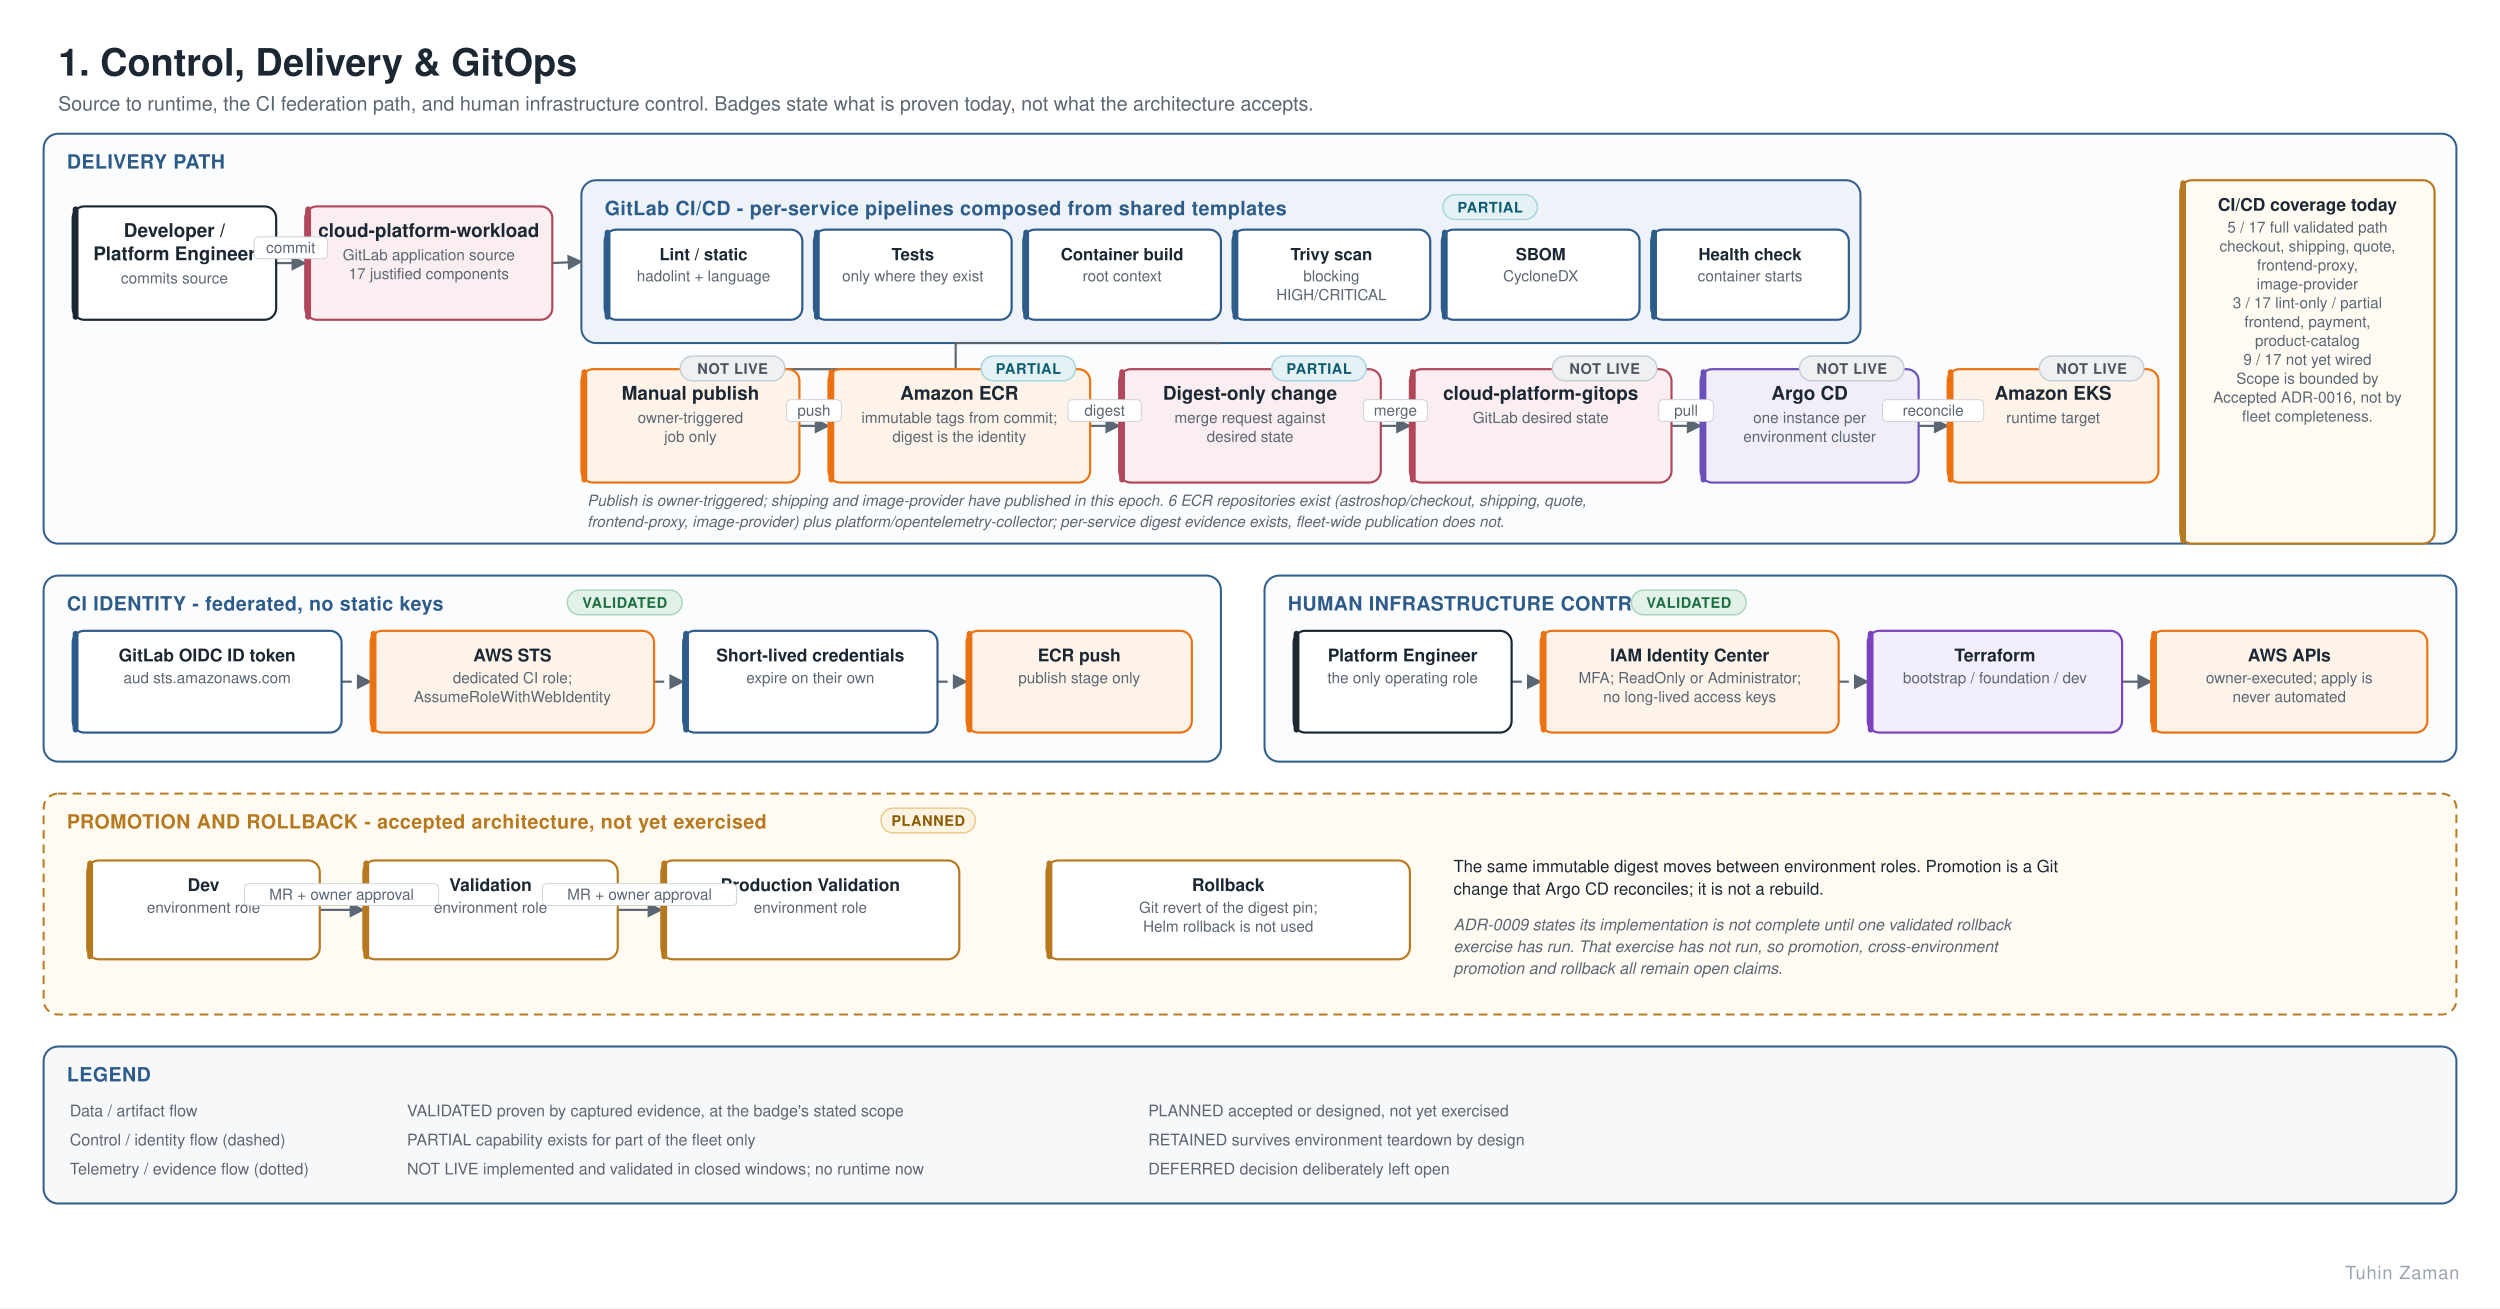
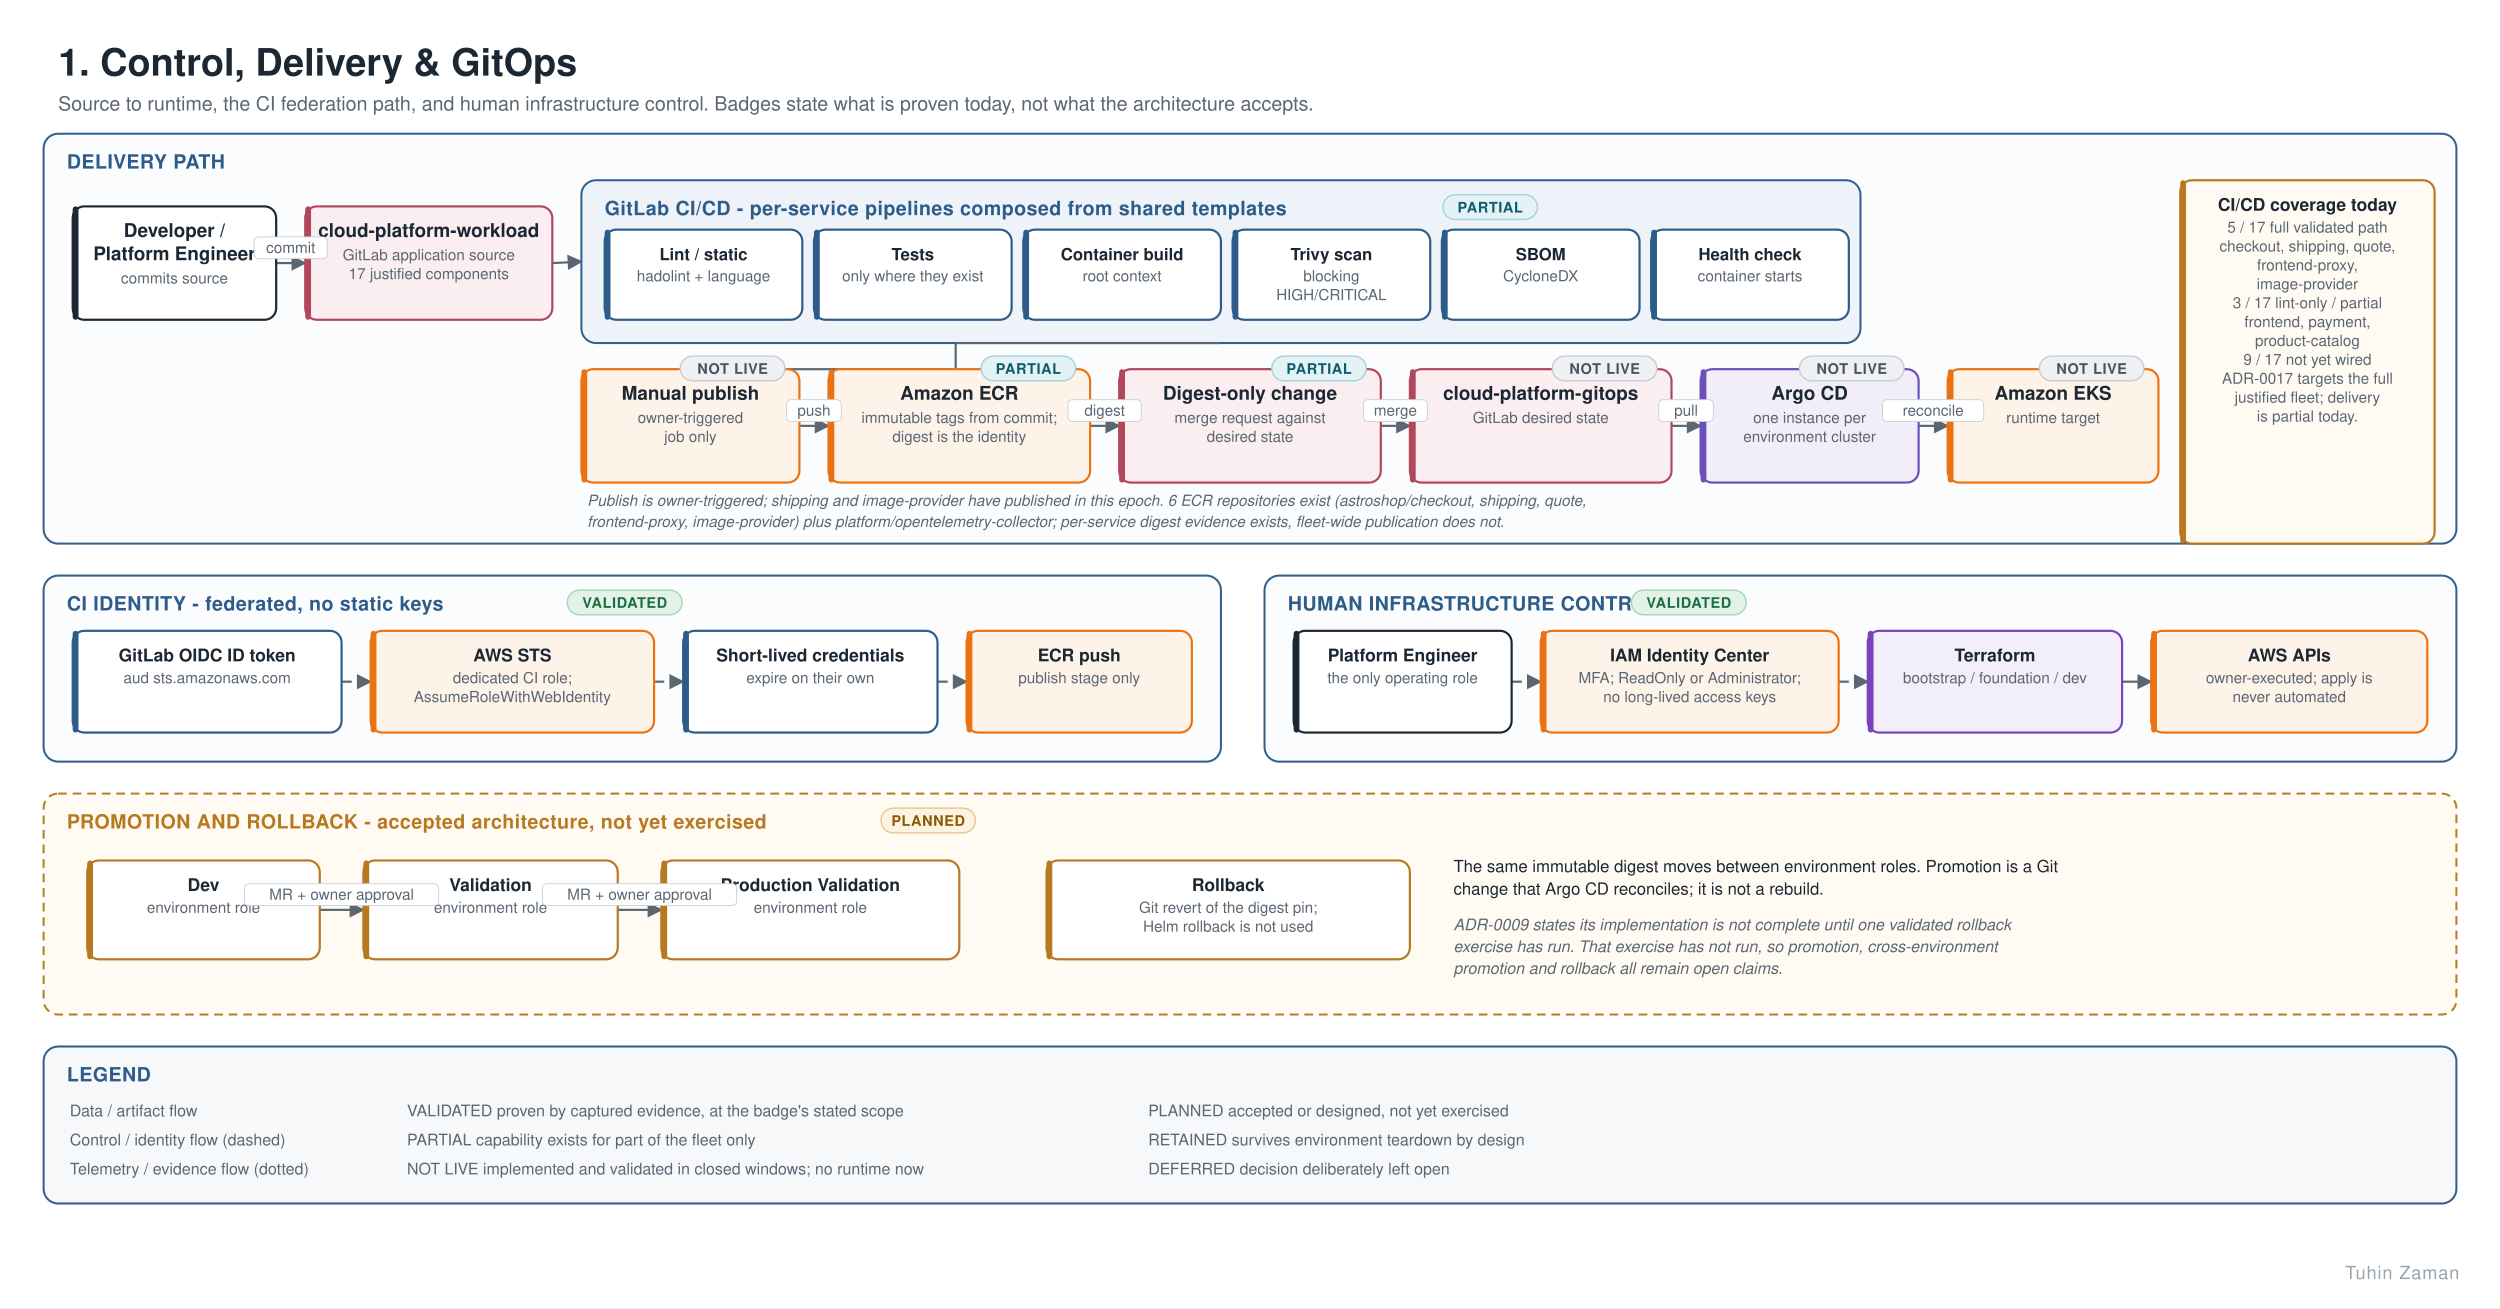
<svg xmlns="http://www.w3.org/2000/svg" width="1720" height="900" viewBox="0 0 1720 900" role="img" aria-label="1. Control, Delivery &amp; GitOps">
  <defs>
    <marker id="arw" viewBox="0 0 10 10" refX="9" refY="5" markerWidth="7" markerHeight="7" orient="auto-start-reverse">
      <path d="M 0 0 L 10 5 L 0 10 z" fill="#5A6672" />
    </marker>
    <marker id="arwl" viewBox="0 0 10 10" refX="9" refY="5" markerWidth="7" markerHeight="7" orient="auto-start-reverse">
      <path d="M 0 0 L 10 5 L 0 10 z" fill="#6B4FBB" />
    </marker>
  </defs>
  <rect width="1720" height="900" fill="#FFFFFF" />
  <text x="40" y="52" font-family="Helvetica Neue, Helvetica, Arial, sans-serif" font-size="26" font-weight="700" fill="#1B2733">1. Control, Delivery &amp; GitOps</text>
  <text x="40" y="76" font-family="Helvetica Neue, Helvetica, Arial, sans-serif" font-size="13.5" fill="#5A6672">Source to runtime, the CI federation path, and human infrastructure control. Badges state what is proven today, not what the architecture accepts.</text>
  <rect x="30" y="92" width="1660" height="282" rx="10" fill="#FBFCFD" stroke="#2E5C8A" stroke-width="1.4" opacity="0.98" />
  <text x="46" y="116" font-family="Helvetica Neue, Helvetica, Arial, sans-serif" font-size="13.5" font-weight="700" fill="#2E5C8A" letter-spacing="0.3">DELIVERY PATH</text>
  <rect x="400" y="124" width="880" height="112" rx="10" fill="#EDF3F9" stroke="#2E5C8A" stroke-width="1.4" opacity="0.98" />
  <text x="416" y="148" font-family="Helvetica Neue, Helvetica, Arial, sans-serif" font-size="13.5" font-weight="700" fill="#2E5C8A" letter-spacing="0.3">GitLab CI/CD  -  per-service pipelines composed from shared templates</text>
  <g>
    <rect x="992.7" y="134.0" width="65.0" height="17" rx="8.5" fill="#E4F2F5" stroke="#A5D3DE" stroke-width="1" />
    <text x="1025.2" y="146.2" font-family="Helvetica Neue, Helvetica, Arial, sans-serif" font-size="10" font-weight="700" fill="#0B5C6E" text-anchor="middle" letter-spacing="0.4">PARTIAL</text>
  </g>
  <rect x="30" y="396" width="810" height="128" rx="10" fill="#FBFCFD" stroke="#2E5C8A" stroke-width="1.4" opacity="0.98" />
  <text x="46" y="420" font-family="Helvetica Neue, Helvetica, Arial, sans-serif" font-size="13.5" font-weight="700" fill="#2E5C8A" letter-spacing="0.3">CI IDENTITY  -  federated, no static keys</text>
  <g>
    <rect x="390.3" y="406.0" width="79.0" height="17" rx="8.5" fill="#E3F2E8" stroke="#A8D5B8" stroke-width="1" />
    <text x="429.8" y="418.2" font-family="Helvetica Neue, Helvetica, Arial, sans-serif" font-size="10" font-weight="700" fill="#1D6F42" text-anchor="middle" letter-spacing="0.4">VALIDATED</text>
  </g>
  <rect x="870" y="396" width="820" height="128" rx="10" fill="#FBFCFD" stroke="#2E5C8A" stroke-width="1.4" opacity="0.98" />
  <text x="886" y="420" font-family="Helvetica Neue, Helvetica, Arial, sans-serif" font-size="13.5" font-weight="700" fill="#2E5C8A" letter-spacing="0.3">HUMAN INFRASTRUCTURE CONTROL</text>
  <g>
    <rect x="1122.4" y="406.0" width="79.0" height="17" rx="8.5" fill="#E3F2E8" stroke="#A8D5B8" stroke-width="1" />
    <text x="1161.9" y="418.2" font-family="Helvetica Neue, Helvetica, Arial, sans-serif" font-size="10" font-weight="700" fill="#1D6F42" text-anchor="middle" letter-spacing="0.4">VALIDATED</text>
  </g>
  <rect x="30" y="546" width="1660" height="152" rx="10" fill="#FFFBF3" stroke="#B7791F" stroke-width="1.4" stroke-dasharray="6 4" opacity="0.98" />
  <text x="46" y="570" font-family="Helvetica Neue, Helvetica, Arial, sans-serif" font-size="13.5" font-weight="700" fill="#B7791F" letter-spacing="0.3">PROMOTION AND ROLLBACK  -  accepted architecture, not yet exercised</text>
  <g>
    <rect x="606.1" y="556.0" width="65.0" height="17" rx="8.5" fill="#FDF3E3" stroke="#E8C98A" stroke-width="1" />
    <text x="638.6" y="568.2" font-family="Helvetica Neue, Helvetica, Arial, sans-serif" font-size="10" font-weight="700" fill="#8A5A00" text-anchor="middle" letter-spacing="0.4">PLANNED</text>
  </g>
  <rect x="30" y="720" width="1660" height="108" rx="10" fill="#F7F8FA" stroke="#2E5C8A" stroke-width="1.4" opacity="0.98" />
  <text x="46" y="744" font-family="Helvetica Neue, Helvetica, Arial, sans-serif" font-size="13.5" font-weight="700" fill="#2E5C8A" letter-spacing="0.3">LEGEND</text>
  <path d="M 190.0 181.0 L 210.0 181.0" fill="none" stroke="#5A6672" stroke-width="1.5" marker-end="url(#arw)" />
  <path d="M 380.0 181.0 L 400.0 180.0" fill="none" stroke="#5A6672" stroke-width="1.5" marker-end="url(#arw)" />
  <path d="M 840.0 236.0 L 657.5 236.0 L 657.5 254.0 L 475.0 254.0" fill="none" stroke="#5A6672" stroke-width="1.5" marker-end="url(#arw)" />
  <path d="M 550.0 293.0 L 570.0 293.0" fill="none" stroke="#5A6672" stroke-width="1.5" marker-end="url(#arw)" />
  <path d="M 750.0 293.0 L 770.0 293.0" fill="none" stroke="#5A6672" stroke-width="1.5" marker-end="url(#arw)" />
  <path d="M 950.0 293.0 L 970.0 293.0" fill="none" stroke="#5A6672" stroke-width="1.5" marker-end="url(#arw)" />
  <path d="M 1150.0 293.0 L 1170.0 293.0" fill="none" stroke="#5A6672" stroke-width="1.5" marker-end="url(#arw)" />
  <path d="M 1320.0 293.0 L 1340.0 293.0" fill="none" stroke="#5A6672" stroke-width="1.5" marker-end="url(#arw)" />
  <path d="M 235.0 469.0 L 255.0 469.0" fill="none" stroke="#5A6672" stroke-width="1.5" stroke-dasharray="7 4" marker-end="url(#arw)" />
  <path d="M 450.0 469.0 L 470.0 469.0" fill="none" stroke="#5A6672" stroke-width="1.5" stroke-dasharray="7 4" marker-end="url(#arw)" />
  <path d="M 645.0 469.0 L 665.0 469.0" fill="none" stroke="#5A6672" stroke-width="1.5" stroke-dasharray="7 4" marker-end="url(#arw)" />
  <path d="M 1040.0 469.0 L 1060.0 469.0" fill="none" stroke="#5A6672" stroke-width="1.5" stroke-dasharray="7 4" marker-end="url(#arw)" />
  <path d="M 1265.0 469.0 L 1285.0 469.0" fill="none" stroke="#5A6672" stroke-width="1.5" stroke-dasharray="7 4" marker-end="url(#arw)" />
  <path d="M 1460.0 469.0 L 1480.0 469.0" fill="none" stroke="#5A6672" stroke-width="1.5" marker-end="url(#arw)" />
  <path d="M 220.0 626.0 L 250.0 626.0" fill="none" stroke="#5A6672" stroke-width="1.5" marker-end="url(#arw)" />
  <path d="M 425.0 626.0 L 455.0 626.0" fill="none" stroke="#5A6672" stroke-width="1.5" marker-end="url(#arw)" />
  <rect x="50" y="142" width="140" height="78" rx="8" fill="#FFFFFF" stroke="#1B2733" stroke-width="1.5" />
  <rect x="50" y="142" width="4" height="78" rx="2" fill="#1B2733" />
  <text x="120.0" y="163" font-family="Helvetica Neue, Helvetica, Arial, sans-serif" font-size="13" font-weight="700" fill="#1B2733" text-anchor="middle">Developer /</text>
  <text x="120.0" y="179" font-family="Helvetica Neue, Helvetica, Arial, sans-serif" font-size="13" font-weight="700" fill="#1B2733" text-anchor="middle">Platform Engineer</text>
  <text x="120.0" y="195" font-family="Helvetica Neue, Helvetica, Arial, sans-serif" font-size="10.5" fill="#5A6672" text-anchor="middle">commits source</text>
  <rect x="210" y="142" width="170" height="78" rx="8" fill="#FBEEF1" stroke="#B0475A" stroke-width="1.5" />
  <rect x="210" y="142" width="4" height="78" rx="2" fill="#B0475A" />
  <text x="295.0" y="163" font-family="Helvetica Neue, Helvetica, Arial, sans-serif" font-size="13" font-weight="700" fill="#1B2733" text-anchor="middle">cloud-platform-workload</text>
  <text x="295.0" y="179" font-family="Helvetica Neue, Helvetica, Arial, sans-serif" font-size="10.5" fill="#5A6672" text-anchor="middle">GitLab application source</text>
  <text x="295.0" y="192" font-family="Helvetica Neue, Helvetica, Arial, sans-serif" font-size="10.5" fill="#5A6672" text-anchor="middle">17 justified components</text>
  <rect x="416" y="158" width="136" height="62" rx="8" fill="#FFFFFF" stroke="#2E5C8A" stroke-width="1.5" />
  <rect x="416" y="158" width="4" height="62" rx="2" fill="#2E5C8A" />
  <text x="484.0" y="179" font-family="Helvetica Neue, Helvetica, Arial, sans-serif" font-size="11.5" font-weight="700" fill="#1B2733" text-anchor="middle">Lint / static</text>
  <text x="484.0" y="193.5" font-family="Helvetica Neue, Helvetica, Arial, sans-serif" font-size="10.5" fill="#5A6672" text-anchor="middle">hadolint + language</text>
  <rect x="560" y="158" width="136" height="62" rx="8" fill="#FFFFFF" stroke="#2E5C8A" stroke-width="1.5" />
  <rect x="560" y="158" width="4" height="62" rx="2" fill="#2E5C8A" />
  <text x="628.0" y="179" font-family="Helvetica Neue, Helvetica, Arial, sans-serif" font-size="11.5" font-weight="700" fill="#1B2733" text-anchor="middle">Tests</text>
  <text x="628.0" y="193.5" font-family="Helvetica Neue, Helvetica, Arial, sans-serif" font-size="10.5" fill="#5A6672" text-anchor="middle">only where they exist</text>
  <rect x="704" y="158" width="136" height="62" rx="8" fill="#FFFFFF" stroke="#2E5C8A" stroke-width="1.5" />
  <rect x="704" y="158" width="4" height="62" rx="2" fill="#2E5C8A" />
  <text x="772.0" y="179" font-family="Helvetica Neue, Helvetica, Arial, sans-serif" font-size="11.5" font-weight="700" fill="#1B2733" text-anchor="middle">Container build</text>
  <text x="772.0" y="193.5" font-family="Helvetica Neue, Helvetica, Arial, sans-serif" font-size="10.5" fill="#5A6672" text-anchor="middle">root context</text>
  <rect x="848" y="158" width="136" height="62" rx="8" fill="#FFFFFF" stroke="#2E5C8A" stroke-width="1.5" />
  <rect x="848" y="158" width="4" height="62" rx="2" fill="#2E5C8A" />
  <text x="916.0" y="179" font-family="Helvetica Neue, Helvetica, Arial, sans-serif" font-size="11.5" font-weight="700" fill="#1B2733" text-anchor="middle">Trivy scan</text>
  <text x="916.0" y="193.5" font-family="Helvetica Neue, Helvetica, Arial, sans-serif" font-size="10.5" fill="#5A6672" text-anchor="middle">blocking</text>
  <text x="916.0" y="206.5" font-family="Helvetica Neue, Helvetica, Arial, sans-serif" font-size="10.5" fill="#5A6672" text-anchor="middle">HIGH/CRITICAL</text>
  <rect x="992" y="158" width="136" height="62" rx="8" fill="#FFFFFF" stroke="#2E5C8A" stroke-width="1.5" />
  <rect x="992" y="158" width="4" height="62" rx="2" fill="#2E5C8A" />
  <text x="1060.0" y="179" font-family="Helvetica Neue, Helvetica, Arial, sans-serif" font-size="11.5" font-weight="700" fill="#1B2733" text-anchor="middle">SBOM</text>
  <text x="1060.0" y="193.5" font-family="Helvetica Neue, Helvetica, Arial, sans-serif" font-size="10.5" fill="#5A6672" text-anchor="middle">CycloneDX</text>
  <rect x="1136" y="158" width="136" height="62" rx="8" fill="#FFFFFF" stroke="#2E5C8A" stroke-width="1.5" />
  <rect x="1136" y="158" width="4" height="62" rx="2" fill="#2E5C8A" />
  <text x="1204.0" y="179" font-family="Helvetica Neue, Helvetica, Arial, sans-serif" font-size="11.5" font-weight="700" fill="#1B2733" text-anchor="middle">Health check</text>
  <text x="1204.0" y="193.5" font-family="Helvetica Neue, Helvetica, Arial, sans-serif" font-size="10.5" fill="#5A6672" text-anchor="middle">container starts</text>
  <rect x="1500" y="124" width="175" height="250" rx="8" fill="#FFFBF3" stroke="#B7791F" stroke-width="1.5" />
  <rect x="1500" y="124" width="4" height="250" rx="2" fill="#B7791F" />
  <text x="1587.5" y="145" font-family="Helvetica Neue, Helvetica, Arial, sans-serif" font-size="12" font-weight="700" fill="#1B2733" text-anchor="middle">CI/CD coverage today</text>
  <text x="1587.5" y="160" font-family="Helvetica Neue, Helvetica, Arial, sans-serif" font-size="10.5" fill="#5A6672" text-anchor="middle">5 / 17 full validated path</text>
  <text x="1587.5" y="173" font-family="Helvetica Neue, Helvetica, Arial, sans-serif" font-size="10.5" fill="#5A6672" text-anchor="middle">checkout, shipping, quote,</text>
  <text x="1587.5" y="186" font-family="Helvetica Neue, Helvetica, Arial, sans-serif" font-size="10.5" fill="#5A6672" text-anchor="middle">frontend-proxy,</text>
  <text x="1587.5" y="199" font-family="Helvetica Neue, Helvetica, Arial, sans-serif" font-size="10.5" fill="#5A6672" text-anchor="middle">image-provider</text>
  <text x="1587.5" y="212" font-family="Helvetica Neue, Helvetica, Arial, sans-serif" font-size="10.5" fill="#5A6672" text-anchor="middle">3 / 17 lint-only / partial</text>
  <text x="1587.5" y="225" font-family="Helvetica Neue, Helvetica, Arial, sans-serif" font-size="10.5" fill="#5A6672" text-anchor="middle">frontend, payment,</text>
  <text x="1587.5" y="238" font-family="Helvetica Neue, Helvetica, Arial, sans-serif" font-size="10.5" fill="#5A6672" text-anchor="middle">product-catalog</text>
  <text x="1587.5" y="251" font-family="Helvetica Neue, Helvetica, Arial, sans-serif" font-size="10.5" fill="#5A6672" text-anchor="middle">9 / 17 not yet wired</text>
-   <text x="1587.5" y="264" font-family="Helvetica Neue, Helvetica, Arial, sans-serif" font-size="10.5" fill="#5A6672" text-anchor="middle">Scope is bounded by</text>
-   <text x="1587.5" y="277" font-family="Helvetica Neue, Helvetica, Arial, sans-serif" font-size="10.5" fill="#5A6672" text-anchor="middle">Accepted ADR-0016, not by</text>
-   <text x="1587.5" y="290" font-family="Helvetica Neue, Helvetica, Arial, sans-serif" font-size="10.5" fill="#5A6672" text-anchor="middle">fleet completeness.</text>
+   <text x="1587.5" y="264" font-family="Helvetica Neue, Helvetica, Arial, sans-serif" font-size="10.5" fill="#5A6672" text-anchor="middle">ADR-0017 targets the full</text>
+   <text x="1587.5" y="277" font-family="Helvetica Neue, Helvetica, Arial, sans-serif" font-size="10.5" fill="#5A6672" text-anchor="middle">justified fleet; delivery</text>
+   <text x="1587.5" y="290" font-family="Helvetica Neue, Helvetica, Arial, sans-serif" font-size="10.5" fill="#5A6672" text-anchor="middle">is partial today.</text>
  <rect x="400" y="254" width="150" height="78" rx="8" fill="#FEF3E9" stroke="#EC7211" stroke-width="1.5" />
  <rect x="400" y="254" width="4" height="78" rx="2" fill="#EC7211" />
  <text x="475.0" y="275" font-family="Helvetica Neue, Helvetica, Arial, sans-serif" font-size="13" font-weight="700" fill="#1B2733" text-anchor="middle">Manual publish</text>
  <text x="475.0" y="291" font-family="Helvetica Neue, Helvetica, Arial, sans-serif" font-size="10.5" fill="#5A6672" text-anchor="middle">owner-triggered</text>
  <text x="475.0" y="304" font-family="Helvetica Neue, Helvetica, Arial, sans-serif" font-size="10.5" fill="#5A6672" text-anchor="middle">job only</text>
  <g>
    <rect x="468.0" y="245.0" width="72.0" height="17" rx="8.5" fill="#EEF0F2" stroke="#C8CDD4" stroke-width="1" />
    <text x="504.0" y="257.2" font-family="Helvetica Neue, Helvetica, Arial, sans-serif" font-size="10" font-weight="700" fill="#48535F" text-anchor="middle" letter-spacing="0.4">NOT LIVE</text>
  </g>
  <rect x="570" y="254" width="180" height="78" rx="8" fill="#FEF3E9" stroke="#EC7211" stroke-width="1.5" />
  <rect x="570" y="254" width="4" height="78" rx="2" fill="#EC7211" />
  <text x="660.0" y="275" font-family="Helvetica Neue, Helvetica, Arial, sans-serif" font-size="13" font-weight="700" fill="#1B2733" text-anchor="middle">Amazon ECR</text>
  <text x="660.0" y="291" font-family="Helvetica Neue, Helvetica, Arial, sans-serif" font-size="10.5" fill="#5A6672" text-anchor="middle">immutable tags from commit;</text>
  <text x="660.0" y="304" font-family="Helvetica Neue, Helvetica, Arial, sans-serif" font-size="10.5" fill="#5A6672" text-anchor="middle">digest is the identity</text>
  <g>
    <rect x="675.0" y="245.0" width="65.0" height="17" rx="8.5" fill="#E4F2F5" stroke="#A5D3DE" stroke-width="1" />
    <text x="707.5" y="257.2" font-family="Helvetica Neue, Helvetica, Arial, sans-serif" font-size="10" font-weight="700" fill="#0B5C6E" text-anchor="middle" letter-spacing="0.4">PARTIAL</text>
  </g>
  <rect x="770" y="254" width="180" height="78" rx="8" fill="#FBEEF1" stroke="#B0475A" stroke-width="1.5" />
  <rect x="770" y="254" width="4" height="78" rx="2" fill="#B0475A" />
  <text x="860.0" y="275" font-family="Helvetica Neue, Helvetica, Arial, sans-serif" font-size="13" font-weight="700" fill="#1B2733" text-anchor="middle">Digest-only change</text>
  <text x="860.0" y="291" font-family="Helvetica Neue, Helvetica, Arial, sans-serif" font-size="10.5" fill="#5A6672" text-anchor="middle">merge request against</text>
  <text x="860.0" y="304" font-family="Helvetica Neue, Helvetica, Arial, sans-serif" font-size="10.5" fill="#5A6672" text-anchor="middle">desired state</text>
  <g>
    <rect x="875.0" y="245.0" width="65.0" height="17" rx="8.5" fill="#E4F2F5" stroke="#A5D3DE" stroke-width="1" />
    <text x="907.5" y="257.2" font-family="Helvetica Neue, Helvetica, Arial, sans-serif" font-size="10" font-weight="700" fill="#0B5C6E" text-anchor="middle" letter-spacing="0.4">PARTIAL</text>
  </g>
  <rect x="970" y="254" width="180" height="78" rx="8" fill="#FBEEF1" stroke="#B0475A" stroke-width="1.5" />
  <rect x="970" y="254" width="4" height="78" rx="2" fill="#B0475A" />
  <text x="1060.0" y="275" font-family="Helvetica Neue, Helvetica, Arial, sans-serif" font-size="13" font-weight="700" fill="#1B2733" text-anchor="middle">cloud-platform-gitops</text>
  <text x="1060.0" y="291" font-family="Helvetica Neue, Helvetica, Arial, sans-serif" font-size="10.5" fill="#5A6672" text-anchor="middle">GitLab desired state</text>
  <g>
    <rect x="1068.0" y="245.0" width="72.0" height="17" rx="8.5" fill="#EEF0F2" stroke="#C8CDD4" stroke-width="1" />
    <text x="1104.0" y="257.2" font-family="Helvetica Neue, Helvetica, Arial, sans-serif" font-size="10" font-weight="700" fill="#48535F" text-anchor="middle" letter-spacing="0.4">NOT LIVE</text>
  </g>
  <rect x="1170" y="254" width="150" height="78" rx="8" fill="#F1EEFA" stroke="#6B4FBB" stroke-width="1.5" />
  <rect x="1170" y="254" width="4" height="78" rx="2" fill="#6B4FBB" />
  <text x="1245.0" y="275" font-family="Helvetica Neue, Helvetica, Arial, sans-serif" font-size="13" font-weight="700" fill="#1B2733" text-anchor="middle">Argo CD</text>
  <text x="1245.0" y="291" font-family="Helvetica Neue, Helvetica, Arial, sans-serif" font-size="10.5" fill="#5A6672" text-anchor="middle">one instance per</text>
  <text x="1245.0" y="304" font-family="Helvetica Neue, Helvetica, Arial, sans-serif" font-size="10.5" fill="#5A6672" text-anchor="middle">environment cluster</text>
  <g>
    <rect x="1238.0" y="245.0" width="72.0" height="17" rx="8.5" fill="#EEF0F2" stroke="#C8CDD4" stroke-width="1" />
    <text x="1274.0" y="257.2" font-family="Helvetica Neue, Helvetica, Arial, sans-serif" font-size="10" font-weight="700" fill="#48535F" text-anchor="middle" letter-spacing="0.4">NOT LIVE</text>
  </g>
  <rect x="1340" y="254" width="145" height="78" rx="8" fill="#FEF3E9" stroke="#EC7211" stroke-width="1.5" />
  <rect x="1340" y="254" width="4" height="78" rx="2" fill="#EC7211" />
  <text x="1412.5" y="275" font-family="Helvetica Neue, Helvetica, Arial, sans-serif" font-size="13" font-weight="700" fill="#1B2733" text-anchor="middle">Amazon EKS</text>
  <text x="1412.5" y="291" font-family="Helvetica Neue, Helvetica, Arial, sans-serif" font-size="10.5" fill="#5A6672" text-anchor="middle">runtime target</text>
  <g>
    <rect x="1403.0" y="245.0" width="72.0" height="17" rx="8.5" fill="#EEF0F2" stroke="#C8CDD4" stroke-width="1" />
    <text x="1439.0" y="257.2" font-family="Helvetica Neue, Helvetica, Arial, sans-serif" font-size="10" font-weight="700" fill="#48535F" text-anchor="middle" letter-spacing="0.4">NOT LIVE</text>
  </g>
  <rect x="50" y="434" width="185" height="70" rx="8" fill="#FFFFFF" stroke="#2E5C8A" stroke-width="1.5" />
  <rect x="50" y="434" width="4" height="70" rx="2" fill="#2E5C8A" />
  <text x="142.5" y="455" font-family="Helvetica Neue, Helvetica, Arial, sans-serif" font-size="12" font-weight="700" fill="#1B2733" text-anchor="middle">GitLab OIDC ID token</text>
  <text x="142.5" y="470" font-family="Helvetica Neue, Helvetica, Arial, sans-serif" font-size="10.5" fill="#5A6672" text-anchor="middle">aud sts.amazonaws.com</text>
  <rect x="255" y="434" width="195" height="70" rx="8" fill="#FEF3E9" stroke="#EC7211" stroke-width="1.5" />
  <rect x="255" y="434" width="4" height="70" rx="2" fill="#EC7211" />
  <text x="352.5" y="455" font-family="Helvetica Neue, Helvetica, Arial, sans-serif" font-size="12" font-weight="700" fill="#1B2733" text-anchor="middle">AWS STS</text>
  <text x="352.5" y="470" font-family="Helvetica Neue, Helvetica, Arial, sans-serif" font-size="10.5" fill="#5A6672" text-anchor="middle">dedicated CI role;</text>
  <text x="352.5" y="483" font-family="Helvetica Neue, Helvetica, Arial, sans-serif" font-size="10.5" fill="#5A6672" text-anchor="middle">AssumeRoleWithWebIdentity</text>
  <rect x="470" y="434" width="175" height="70" rx="8" fill="#FFFFFF" stroke="#2E5C8A" stroke-width="1.5" />
  <rect x="470" y="434" width="4" height="70" rx="2" fill="#2E5C8A" />
  <text x="557.5" y="455" font-family="Helvetica Neue, Helvetica, Arial, sans-serif" font-size="12" font-weight="700" fill="#1B2733" text-anchor="middle">Short-lived credentials</text>
  <text x="557.5" y="470" font-family="Helvetica Neue, Helvetica, Arial, sans-serif" font-size="10.5" fill="#5A6672" text-anchor="middle">expire on their own</text>
  <rect x="665" y="434" width="155" height="70" rx="8" fill="#FEF3E9" stroke="#EC7211" stroke-width="1.5" />
  <rect x="665" y="434" width="4" height="70" rx="2" fill="#EC7211" />
  <text x="742.5" y="455" font-family="Helvetica Neue, Helvetica, Arial, sans-serif" font-size="12" font-weight="700" fill="#1B2733" text-anchor="middle">ECR push</text>
  <text x="742.5" y="470" font-family="Helvetica Neue, Helvetica, Arial, sans-serif" font-size="10.5" fill="#5A6672" text-anchor="middle">publish stage only</text>
  <rect x="890" y="434" width="150" height="70" rx="8" fill="#FFFFFF" stroke="#1B2733" stroke-width="1.5" />
  <rect x="890" y="434" width="4" height="70" rx="2" fill="#1B2733" />
  <text x="965.0" y="455" font-family="Helvetica Neue, Helvetica, Arial, sans-serif" font-size="12" font-weight="700" fill="#1B2733" text-anchor="middle">Platform Engineer</text>
  <text x="965.0" y="470" font-family="Helvetica Neue, Helvetica, Arial, sans-serif" font-size="10.5" fill="#5A6672" text-anchor="middle">the only operating role</text>
  <rect x="1060" y="434" width="205" height="70" rx="8" fill="#FEF3E9" stroke="#EC7211" stroke-width="1.5" />
  <rect x="1060" y="434" width="4" height="70" rx="2" fill="#EC7211" />
  <text x="1162.5" y="455" font-family="Helvetica Neue, Helvetica, Arial, sans-serif" font-size="12" font-weight="700" fill="#1B2733" text-anchor="middle">IAM Identity Center</text>
  <text x="1162.5" y="470" font-family="Helvetica Neue, Helvetica, Arial, sans-serif" font-size="10.5" fill="#5A6672" text-anchor="middle">MFA; ReadOnly or Administrator;</text>
  <text x="1162.5" y="483" font-family="Helvetica Neue, Helvetica, Arial, sans-serif" font-size="10.5" fill="#5A6672" text-anchor="middle">no long-lived access keys</text>
  <rect x="1285" y="434" width="175" height="70" rx="8" fill="#F3EEFB" stroke="#7B42BC" stroke-width="1.5" />
  <rect x="1285" y="434" width="4" height="70" rx="2" fill="#7B42BC" />
  <text x="1372.5" y="455" font-family="Helvetica Neue, Helvetica, Arial, sans-serif" font-size="12" font-weight="700" fill="#1B2733" text-anchor="middle">Terraform</text>
  <text x="1372.5" y="470" font-family="Helvetica Neue, Helvetica, Arial, sans-serif" font-size="10.5" fill="#5A6672" text-anchor="middle">bootstrap / foundation / dev</text>
  <rect x="1480" y="434" width="190" height="70" rx="8" fill="#FEF3E9" stroke="#EC7211" stroke-width="1.5" />
  <rect x="1480" y="434" width="4" height="70" rx="2" fill="#EC7211" />
  <text x="1575.0" y="455" font-family="Helvetica Neue, Helvetica, Arial, sans-serif" font-size="12" font-weight="700" fill="#1B2733" text-anchor="middle">AWS APIs</text>
  <text x="1575.0" y="470" font-family="Helvetica Neue, Helvetica, Arial, sans-serif" font-size="10.5" fill="#5A6672" text-anchor="middle">owner-executed; apply is</text>
  <text x="1575.0" y="483" font-family="Helvetica Neue, Helvetica, Arial, sans-serif" font-size="10.5" fill="#5A6672" text-anchor="middle">never automated</text>
  <rect x="60" y="592" width="160" height="68" rx="8" fill="#FFFFFF" stroke="#B7791F" stroke-width="1.5" />
  <rect x="60" y="592" width="4" height="68" rx="2" fill="#B7791F" />
  <text x="140.0" y="613" font-family="Helvetica Neue, Helvetica, Arial, sans-serif" font-size="12" font-weight="700" fill="#1B2733" text-anchor="middle">Dev</text>
  <text x="140.0" y="628" font-family="Helvetica Neue, Helvetica, Arial, sans-serif" font-size="10.5" fill="#5A6672" text-anchor="middle">environment role</text>
  <rect x="250" y="592" width="175" height="68" rx="8" fill="#FFFFFF" stroke="#B7791F" stroke-width="1.5" />
  <rect x="250" y="592" width="4" height="68" rx="2" fill="#B7791F" />
  <text x="337.5" y="613" font-family="Helvetica Neue, Helvetica, Arial, sans-serif" font-size="12" font-weight="700" fill="#1B2733" text-anchor="middle">Validation</text>
  <text x="337.5" y="628" font-family="Helvetica Neue, Helvetica, Arial, sans-serif" font-size="10.5" fill="#5A6672" text-anchor="middle">environment role</text>
  <rect x="455" y="592" width="205" height="68" rx="8" fill="#FFFFFF" stroke="#B7791F" stroke-width="1.5" />
  <rect x="455" y="592" width="4" height="68" rx="2" fill="#B7791F" />
  <text x="557.5" y="613" font-family="Helvetica Neue, Helvetica, Arial, sans-serif" font-size="12" font-weight="700" fill="#1B2733" text-anchor="middle">Production Validation</text>
  <text x="557.5" y="628" font-family="Helvetica Neue, Helvetica, Arial, sans-serif" font-size="10.5" fill="#5A6672" text-anchor="middle">environment role</text>
  <rect x="720" y="592" width="250" height="68" rx="8" fill="#FFFFFF" stroke="#B7791F" stroke-width="1.5" />
  <rect x="720" y="592" width="4" height="68" rx="2" fill="#B7791F" />
  <text x="845.0" y="613" font-family="Helvetica Neue, Helvetica, Arial, sans-serif" font-size="12" font-weight="700" fill="#1B2733" text-anchor="middle">Rollback</text>
  <text x="845.0" y="628" font-family="Helvetica Neue, Helvetica, Arial, sans-serif" font-size="10.5" fill="#5A6672" text-anchor="middle">Git revert of the digest pin;</text>
  <text x="845.0" y="641" font-family="Helvetica Neue, Helvetica, Arial, sans-serif" font-size="10.5" fill="#5A6672" text-anchor="middle">Helm rollback is not used</text>
  <rect x="174.8" y="163.0" width="50.4" height="15" rx="3" fill="#FFFFFF" stroke="#C8CDD4" stroke-width="0.6" />
  <text x="200.0" y="174.0" font-family="Helvetica Neue, Helvetica, Arial, sans-serif" font-size="10.5" fill="#5A6672" text-anchor="middle">commit</text>
  <rect x="541.2" y="275.0" width="37.6" height="15" rx="3" fill="#FFFFFF" stroke="#C8CDD4" stroke-width="0.6" />
  <text x="560.0" y="286.0" font-family="Helvetica Neue, Helvetica, Arial, sans-serif" font-size="10.5" fill="#5A6672" text-anchor="middle">push</text>
  <rect x="734.8" y="275.0" width="50.4" height="15" rx="3" fill="#FFFFFF" stroke="#C8CDD4" stroke-width="0.6" />
  <text x="760.0" y="286.0" font-family="Helvetica Neue, Helvetica, Arial, sans-serif" font-size="10.5" fill="#5A6672" text-anchor="middle">digest</text>
  <rect x="938.0" y="275.0" width="44.0" height="15" rx="3" fill="#FFFFFF" stroke="#C8CDD4" stroke-width="0.6" />
  <text x="960.0" y="286.0" font-family="Helvetica Neue, Helvetica, Arial, sans-serif" font-size="10.5" fill="#5A6672" text-anchor="middle">merge</text>
  <rect x="1141.2" y="275.0" width="37.6" height="15" rx="3" fill="#FFFFFF" stroke="#C8CDD4" stroke-width="0.6" />
  <text x="1160.0" y="286.0" font-family="Helvetica Neue, Helvetica, Arial, sans-serif" font-size="10.5" fill="#5A6672" text-anchor="middle">pull</text>
  <rect x="1295.2" y="275.0" width="69.6" height="15" rx="3" fill="#FFFFFF" stroke="#C8CDD4" stroke-width="0.6" />
  <text x="1330.0" y="286.0" font-family="Helvetica Neue, Helvetica, Arial, sans-serif" font-size="10.5" fill="#5A6672" text-anchor="middle">reconcile</text>
  <rect x="168.2" y="608.0" width="133.6" height="15" rx="3" fill="#FFFFFF" stroke="#C8CDD4" stroke-width="0.6" />
  <text x="235.0" y="619.0" font-family="Helvetica Neue, Helvetica, Arial, sans-serif" font-size="10.5" fill="#5A6672" text-anchor="middle">MR + owner approval</text>
  <rect x="373.2" y="608.0" width="133.6" height="15" rx="3" fill="#FFFFFF" stroke="#C8CDD4" stroke-width="0.6" />
  <text x="440.0" y="619.0" font-family="Helvetica Neue, Helvetica, Arial, sans-serif" font-size="10.5" fill="#5A6672" text-anchor="middle">MR + owner approval</text>
  <text x="404" y="348" font-family="Helvetica Neue, Helvetica, Arial, sans-serif" font-size="10.5" font-weight="400" fill="#5A6672" text-anchor="start" font-style="italic">Publish is owner-triggered; shipping and image-provider have published in this epoch. 6 ECR repositories exist (astroshop/checkout, shipping, quote,</text>
  <text x="404" y="362.5" font-family="Helvetica Neue, Helvetica, Arial, sans-serif" font-size="10.5" font-weight="400" fill="#5A6672" text-anchor="start" font-style="italic">frontend-proxy, image-provider) plus platform/opentelemetry-collector; per-service digest evidence exists, fleet-wide publication does not.</text>
  <text x="1000" y="600" font-family="Helvetica Neue, Helvetica, Arial, sans-serif" font-size="11.5" font-weight="400" fill="#1B2733" text-anchor="start">The same immutable digest moves between environment roles. Promotion is a Git</text>
  <text x="1000" y="615.5" font-family="Helvetica Neue, Helvetica, Arial, sans-serif" font-size="11.5" font-weight="400" fill="#1B2733" text-anchor="start">change that Argo CD reconciles; it is not a rebuild.</text>
  <text x="1000" y="640" font-family="Helvetica Neue, Helvetica, Arial, sans-serif" font-size="11" font-weight="400" fill="#5A6672" text-anchor="start" font-style="italic">ADR-0009 states its implementation is not complete until one validated rollback</text>
  <text x="1000" y="655" font-family="Helvetica Neue, Helvetica, Arial, sans-serif" font-size="11" font-weight="400" fill="#5A6672" text-anchor="start" font-style="italic">exercise has run. That exercise has not run, so promotion, cross-environment</text>
  <text x="1000" y="670" font-family="Helvetica Neue, Helvetica, Arial, sans-serif" font-size="11" font-weight="400" fill="#5A6672" text-anchor="start" font-style="italic">promotion and rollback all remain open claims.</text>
  <text x="48" y="768" font-family="Helvetica Neue, Helvetica, Arial, sans-serif" font-size="11" font-weight="400" fill="#5A6672" text-anchor="start">Data / artifact flow</text>
  <text x="48" y="788" font-family="Helvetica Neue, Helvetica, Arial, sans-serif" font-size="11" font-weight="400" fill="#5A6672" text-anchor="start">Control / identity flow (dashed)</text>
  <text x="48" y="808" font-family="Helvetica Neue, Helvetica, Arial, sans-serif" font-size="11" font-weight="400" fill="#5A6672" text-anchor="start">Telemetry / evidence flow (dotted)</text>
  <text x="280" y="768" font-family="Helvetica Neue, Helvetica, Arial, sans-serif" font-size="11" font-weight="400" fill="#5A6672" text-anchor="start">VALIDATED proven by captured evidence, at the badge's stated scope</text>
  <text x="280" y="788" font-family="Helvetica Neue, Helvetica, Arial, sans-serif" font-size="11" font-weight="400" fill="#5A6672" text-anchor="start">PARTIAL capability exists for part of the fleet only</text>
  <text x="280" y="808" font-family="Helvetica Neue, Helvetica, Arial, sans-serif" font-size="11" font-weight="400" fill="#5A6672" text-anchor="start">NOT LIVE implemented and validated in closed windows; no runtime now</text>
  <text x="790" y="768" font-family="Helvetica Neue, Helvetica, Arial, sans-serif" font-size="11" font-weight="400" fill="#5A6672" text-anchor="start">PLANNED accepted or designed, not yet exercised</text>
  <text x="790" y="788" font-family="Helvetica Neue, Helvetica, Arial, sans-serif" font-size="11" font-weight="400" fill="#5A6672" text-anchor="start">RETAINED survives environment teardown by design</text>
  <text x="790" y="808" font-family="Helvetica Neue, Helvetica, Arial, sans-serif" font-size="11" font-weight="400" fill="#5A6672" text-anchor="start">DEFERRED decision deliberately left open</text>
  <text x="1692" y="880" font-family="Helvetica Neue, Helvetica, Arial, sans-serif" font-size="12.5" fill="#9AA4AF" text-anchor="end" letter-spacing="0.6">Tuhin Zaman</text>
</svg>
